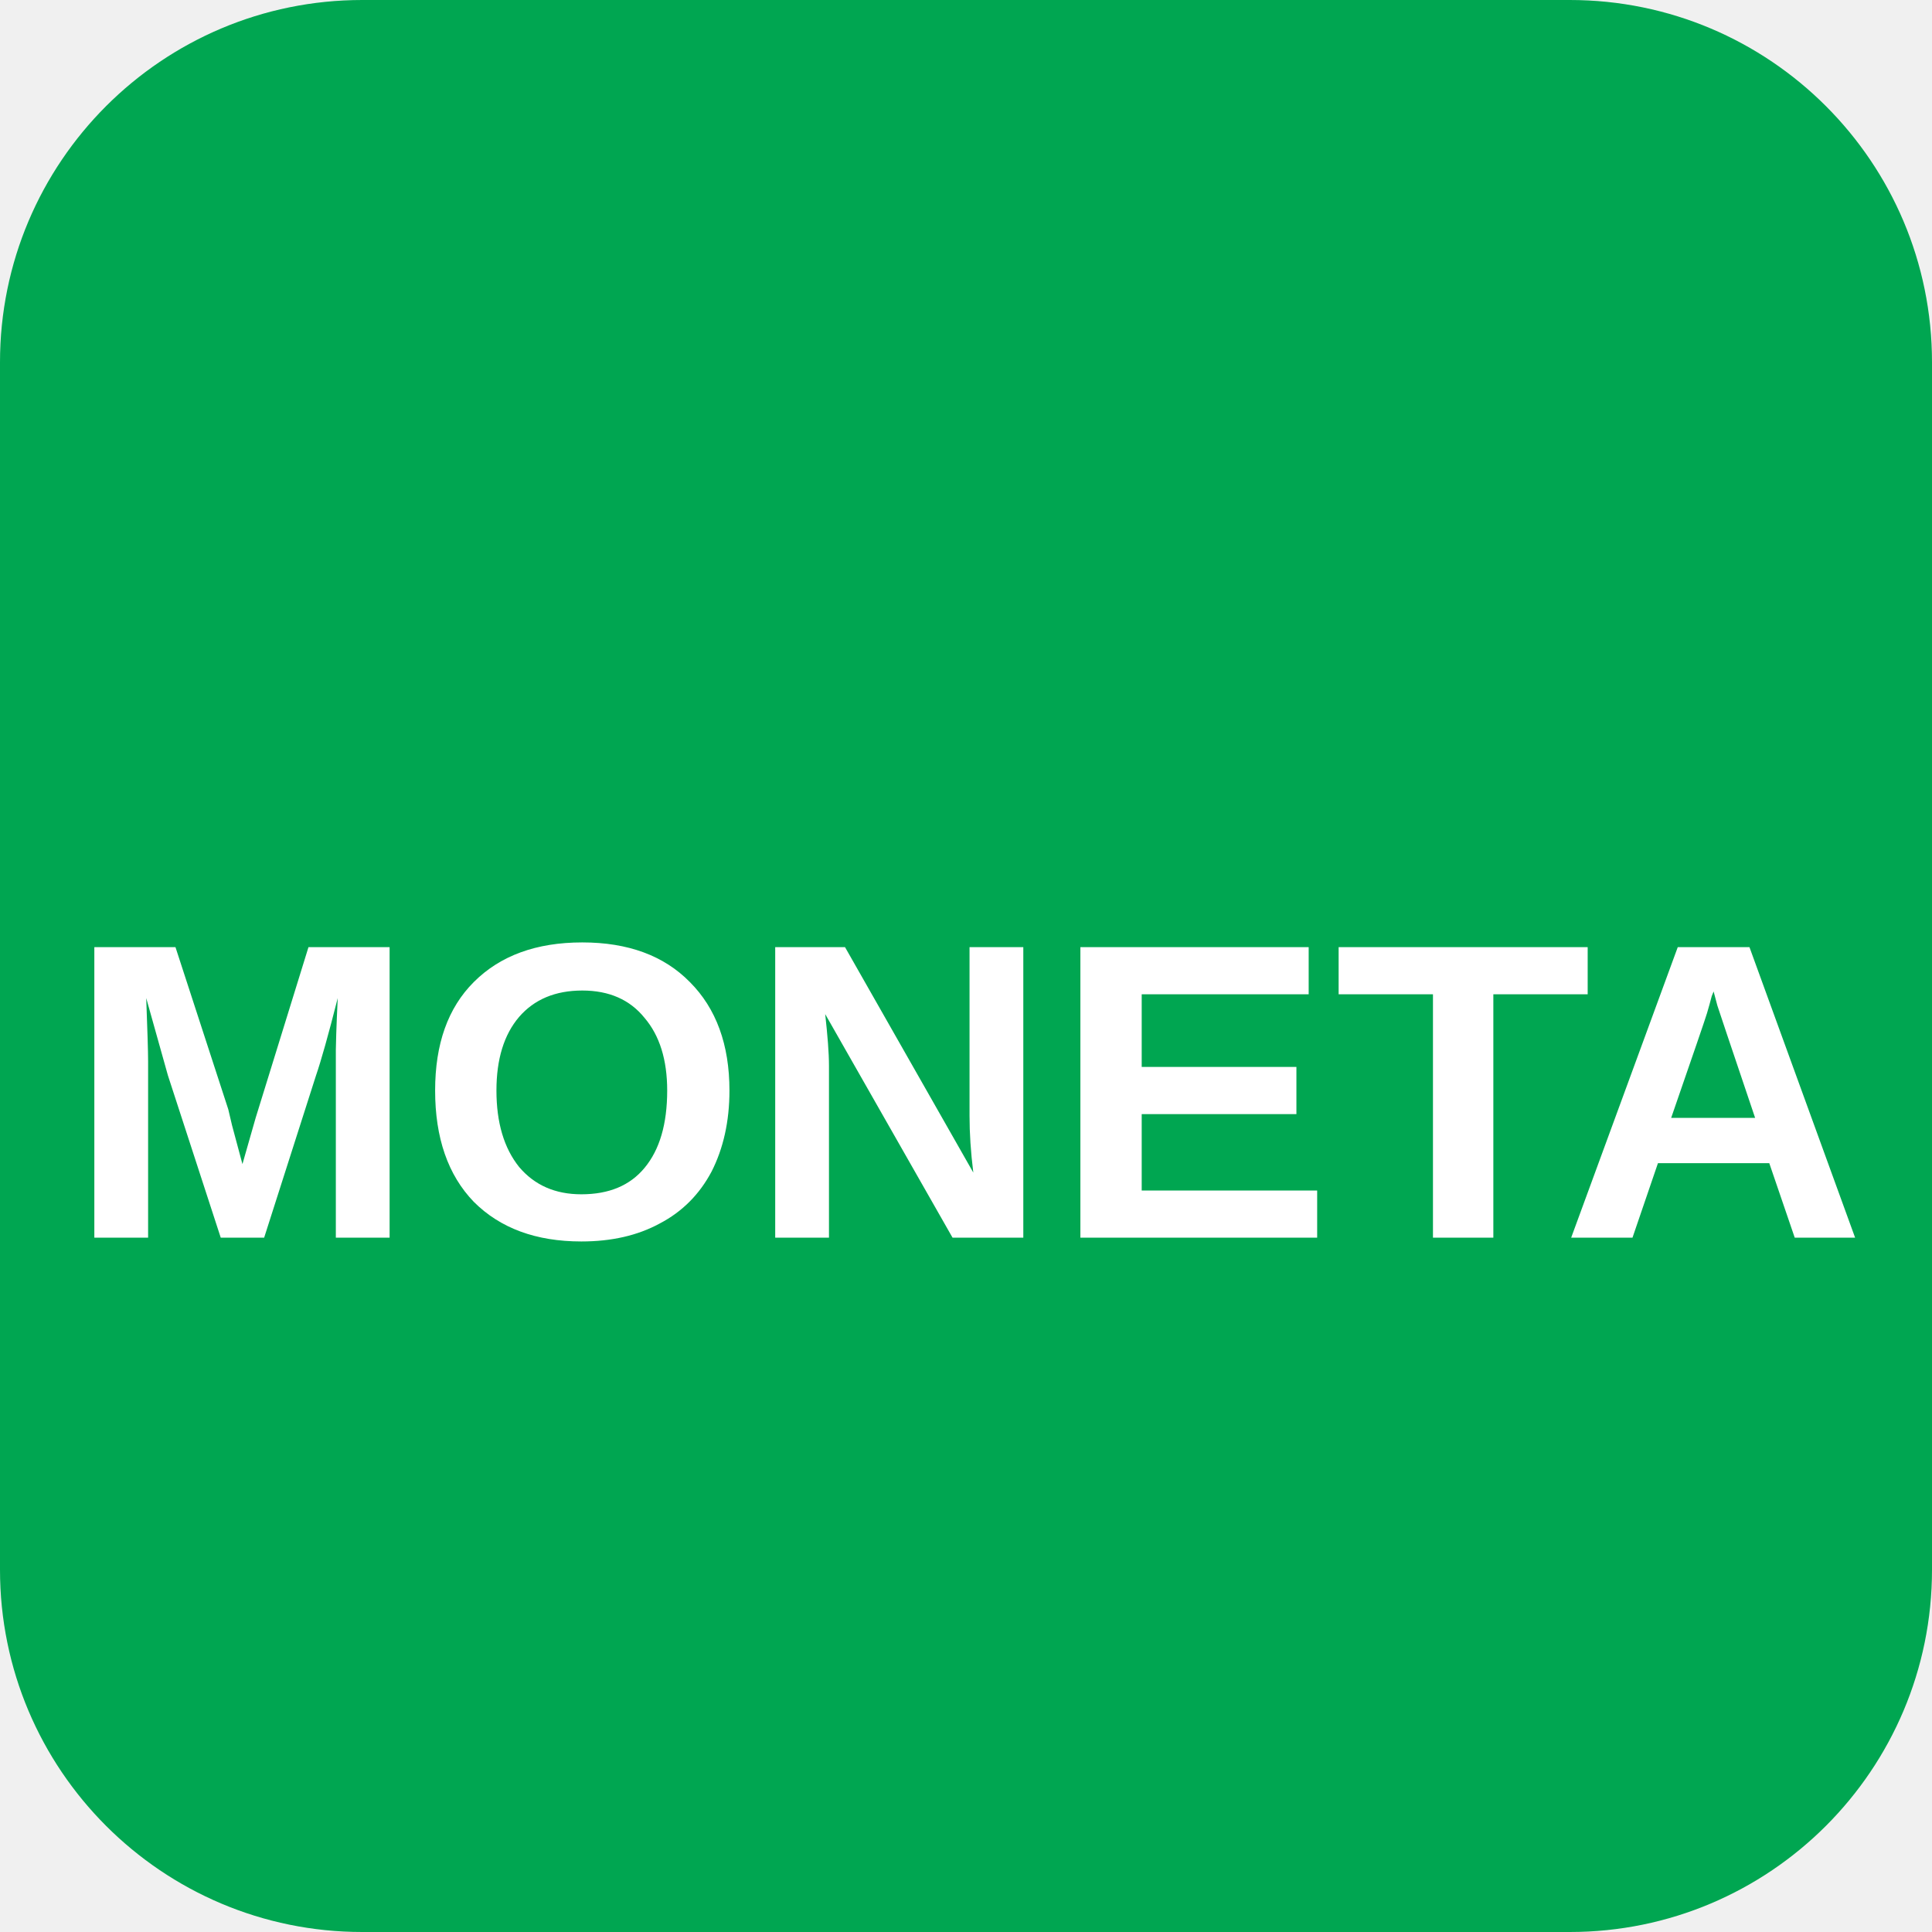
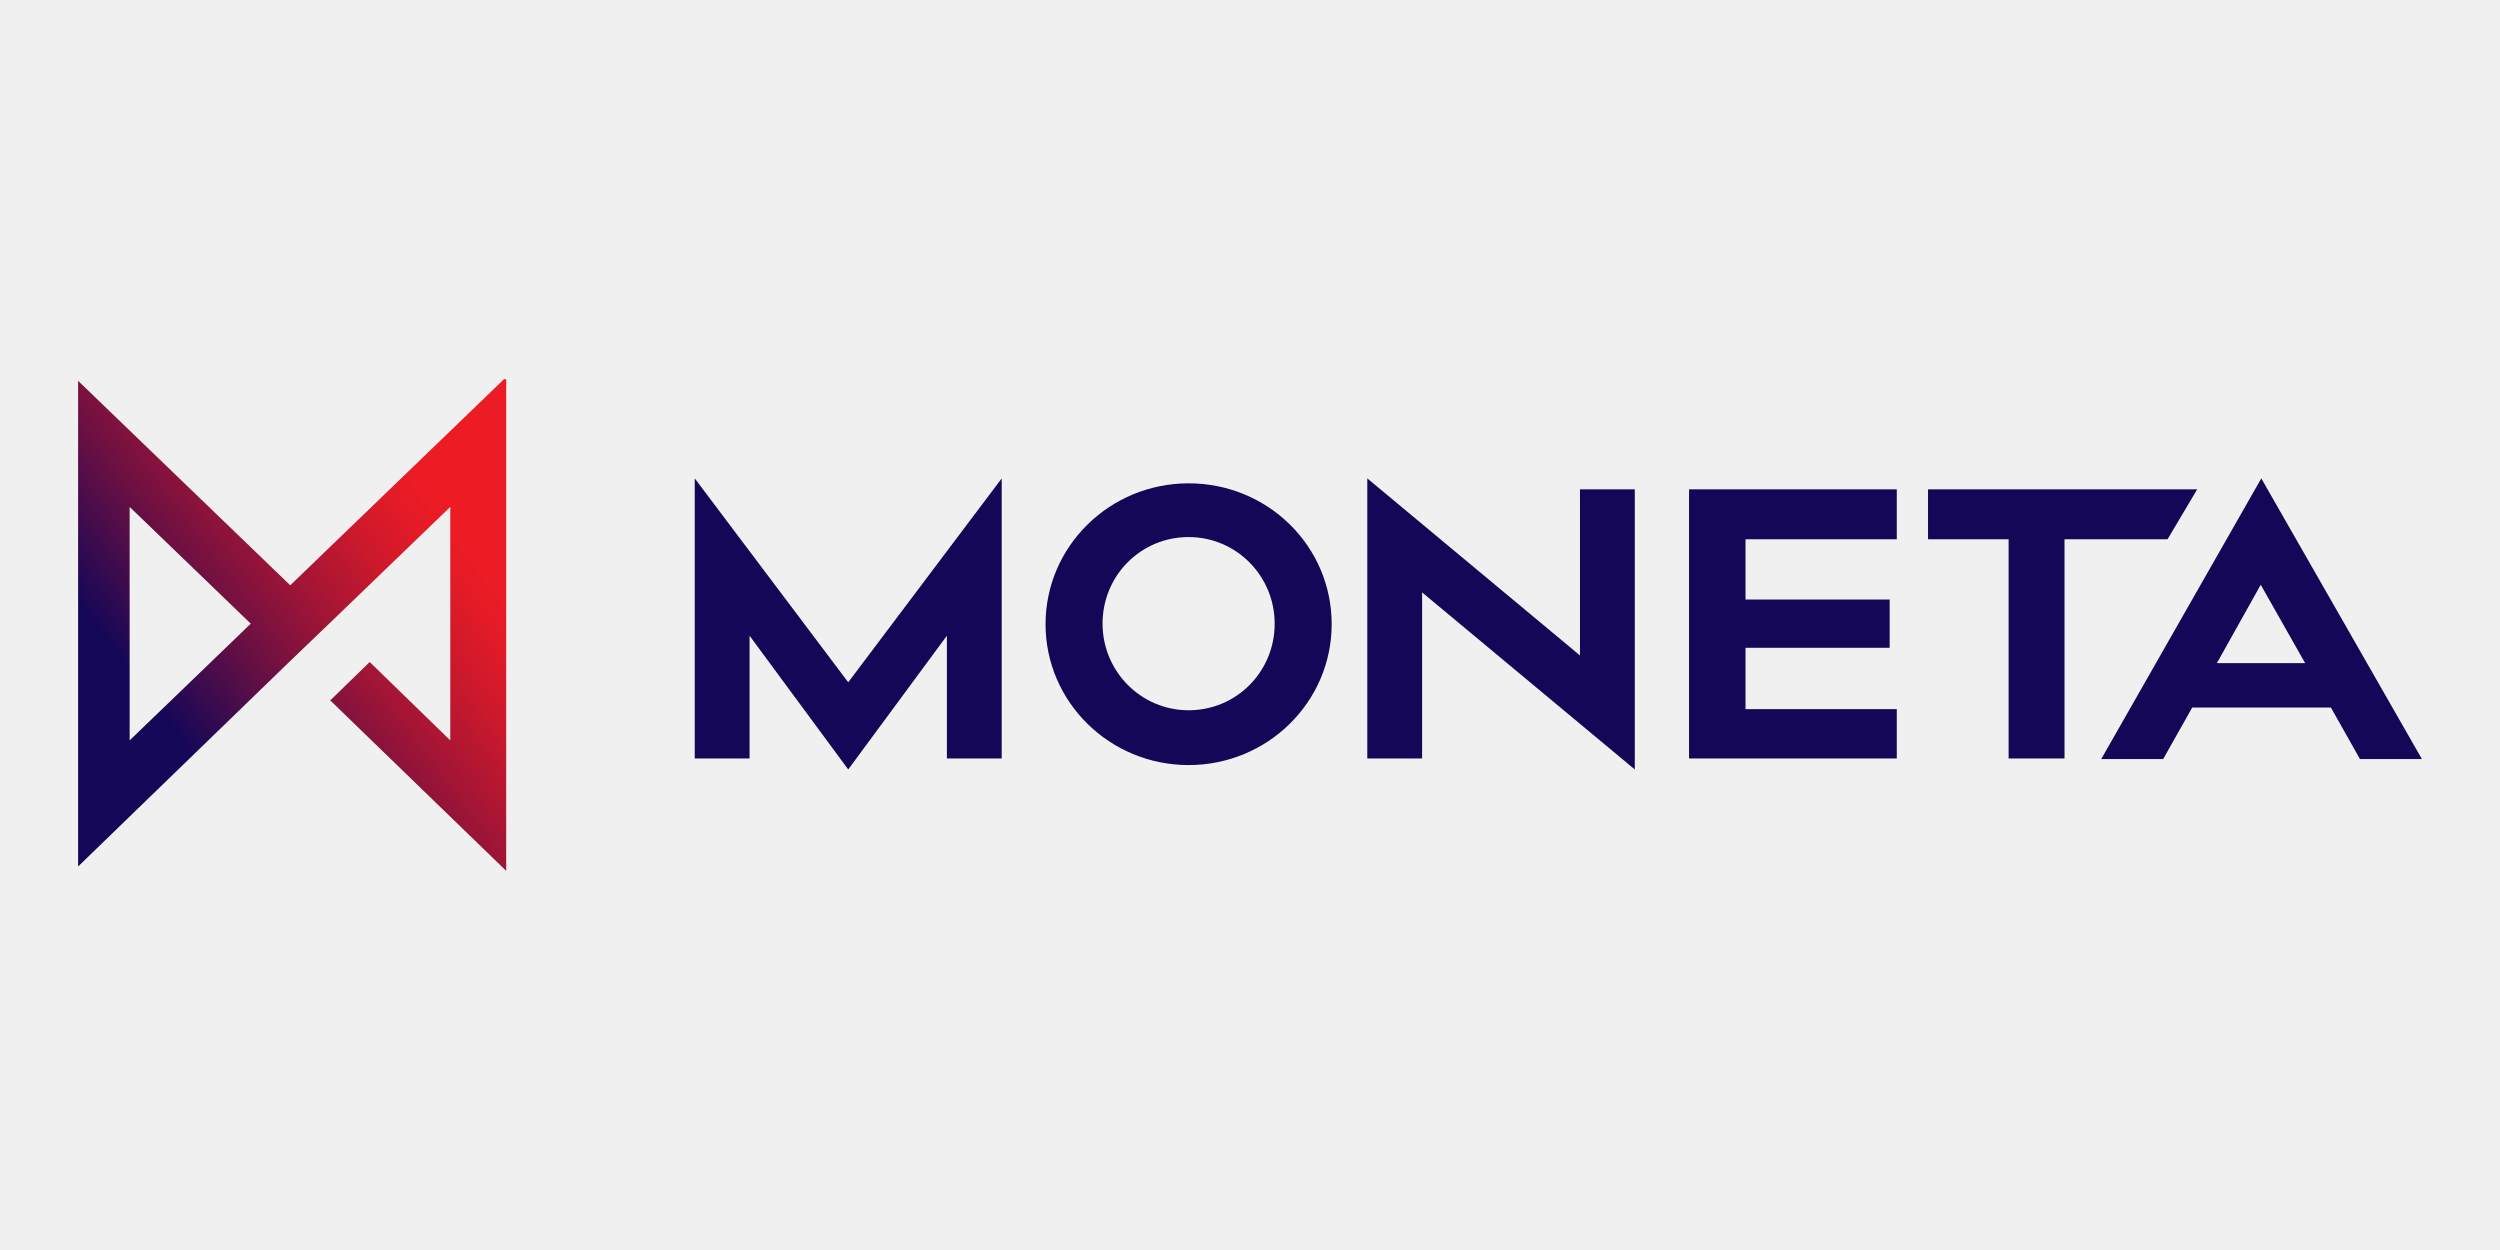
- <svg xmlns="http://www.w3.org/2000/svg" viewBox="0 0 32 32" fill="none">
-   <rect width="32" height="32" rx="6" fill="#00A651" />
-   <text x="16" y="20.5" text-anchor="middle" font-family="Arial,Helvetica,sans-serif" font-weight="700" font-size="7" fill="#fff">MONETA</text>
+ <svg xmlns="http://www.w3.org/2000/svg" xml:space="preserve" width="80" height="40" viewBox="-153 -46 80 40">
+   <linearGradient id="a" x1="-115.684" x2="-26.12" y1="260.122" y2="337.937" gradientTransform="matrix(.9323 0 0 -1.0726 -20.722 600.678)" gradientUnits="userSpaceOnUse">
+     <stop offset=".25" style="stop-color:#140757" />
+     <stop offset=".286" style="stop-color:#270953" />
+     <stop offset=".427" style="stop-color:#6d1042" />
+     <stop offset=".553" style="stop-color:#a41535" />
+     <stop offset=".662" style="stop-color:#cc192c" />
+     <stop offset=".747" style="stop-color:#e41b26" />
+     <stop offset=".8" style="stop-color:#ed1c24" />
+   </linearGradient>
+   <path d="m42.3 253.3-28 37.2-28-37.2v51.1h10V282l18 24.4 18-24.4v22.4h10zm34.1.9c-14.4 0-26.1 11.5-26.1 25.7s11.7 25.7 26.1 25.7c14.4 0 26.1-11.5 26.1-25.7 0-14.3-11.7-25.7-26.1-25.7m0 41.4c-8.7 0-15.7-7.1-15.7-15.8 0-8.8 7-15.8 15.7-15.8s15.7 7.1 15.7 15.8c0 8.8-7 15.8-15.7 15.8m32.6-42.3v51.1h10v-30.3l38.8 32.3v-51.1h-10v30.3zm96.6 2h-37.9v49.1h37.9v-9H178v-11.2h26.3v-8.8H178v-11h27.6zm54.8 0h-49.1v9.1H226v40h10.2v-40H255Zm11.7-2-29.2 51.2h11.3l5.3-9.4h25.3l5.3 9.4h11.3zM264 287l8-14.3 8.1 14.3z" style="fill:#140757" transform="matrix(.1754 0 0 .1754 -128.365 -75.12)" />
+   <path d="m-116.8 258.5 22.1 21.3-22.1 21.3zm68.3-23.3-39 37.6-38.7-37.3v88.6l38.4-37.2 7.4-7.1 22.1-21.3v42.6L-73 286.8l-7.2 7 32.1 31.1v-89.7z" style="fill:url(#a)" transform="matrix(.1754 0 0 .1754 -128.365 -75.12)" />
</svg>
